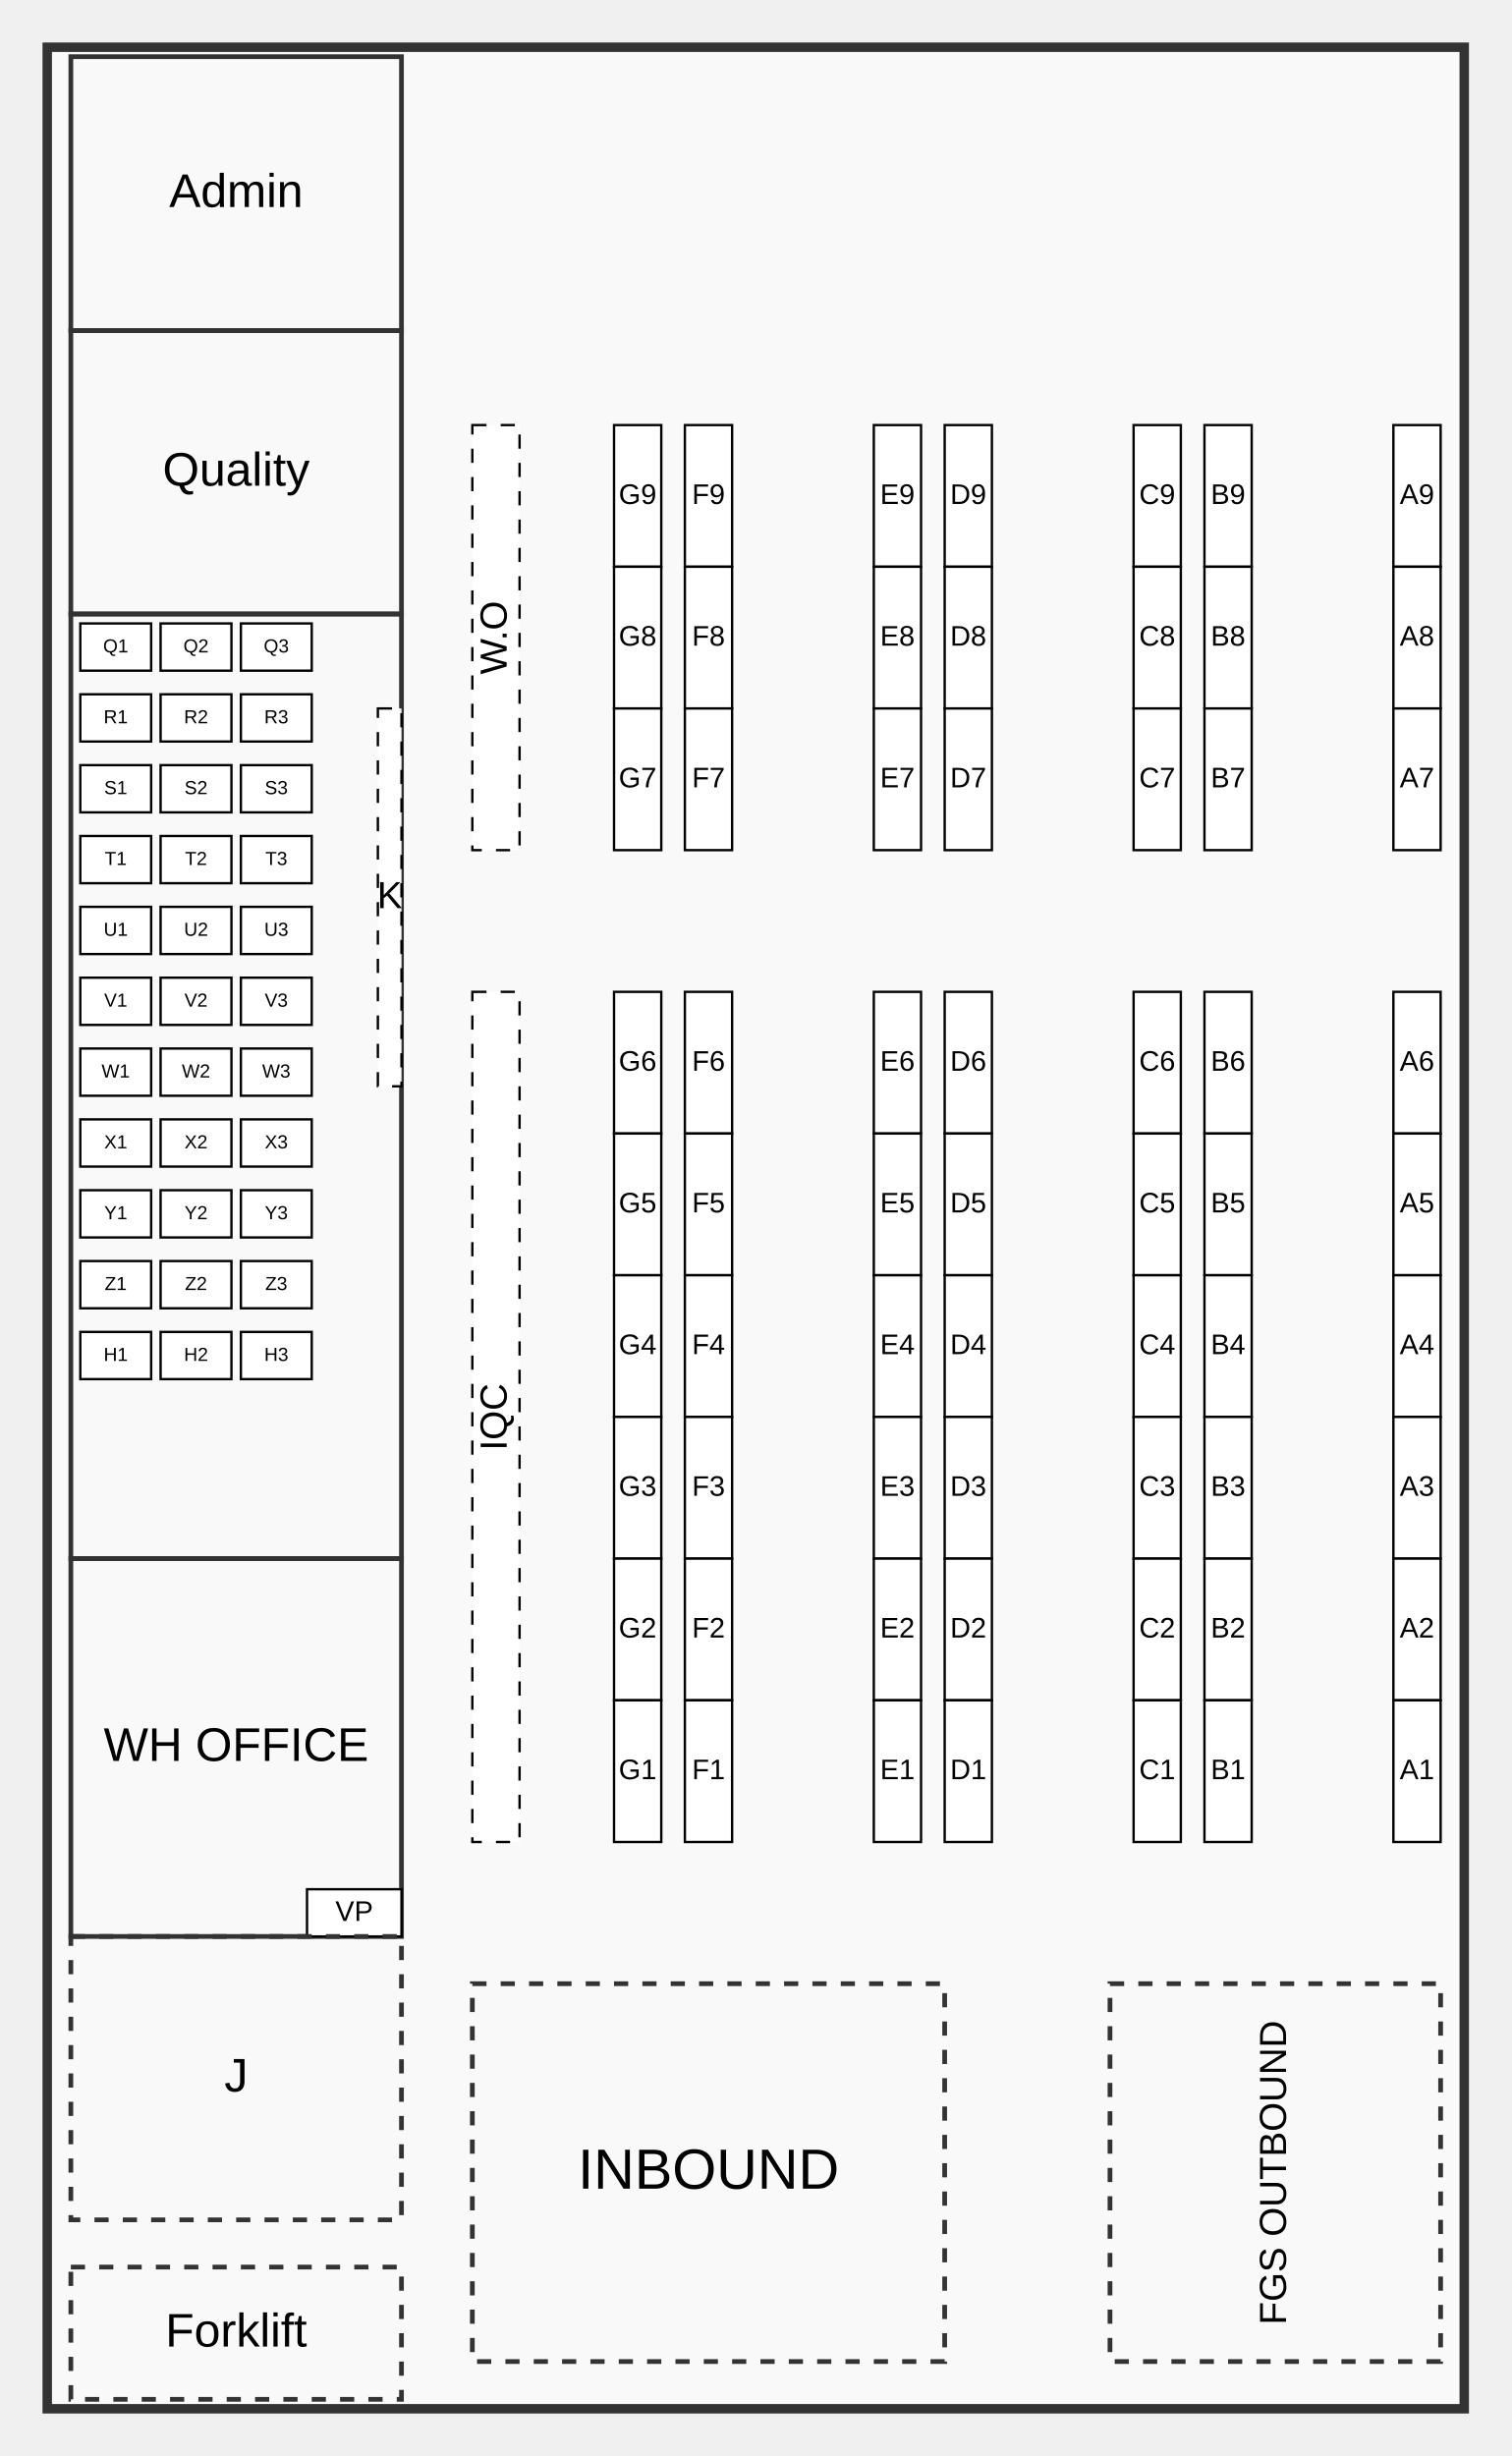
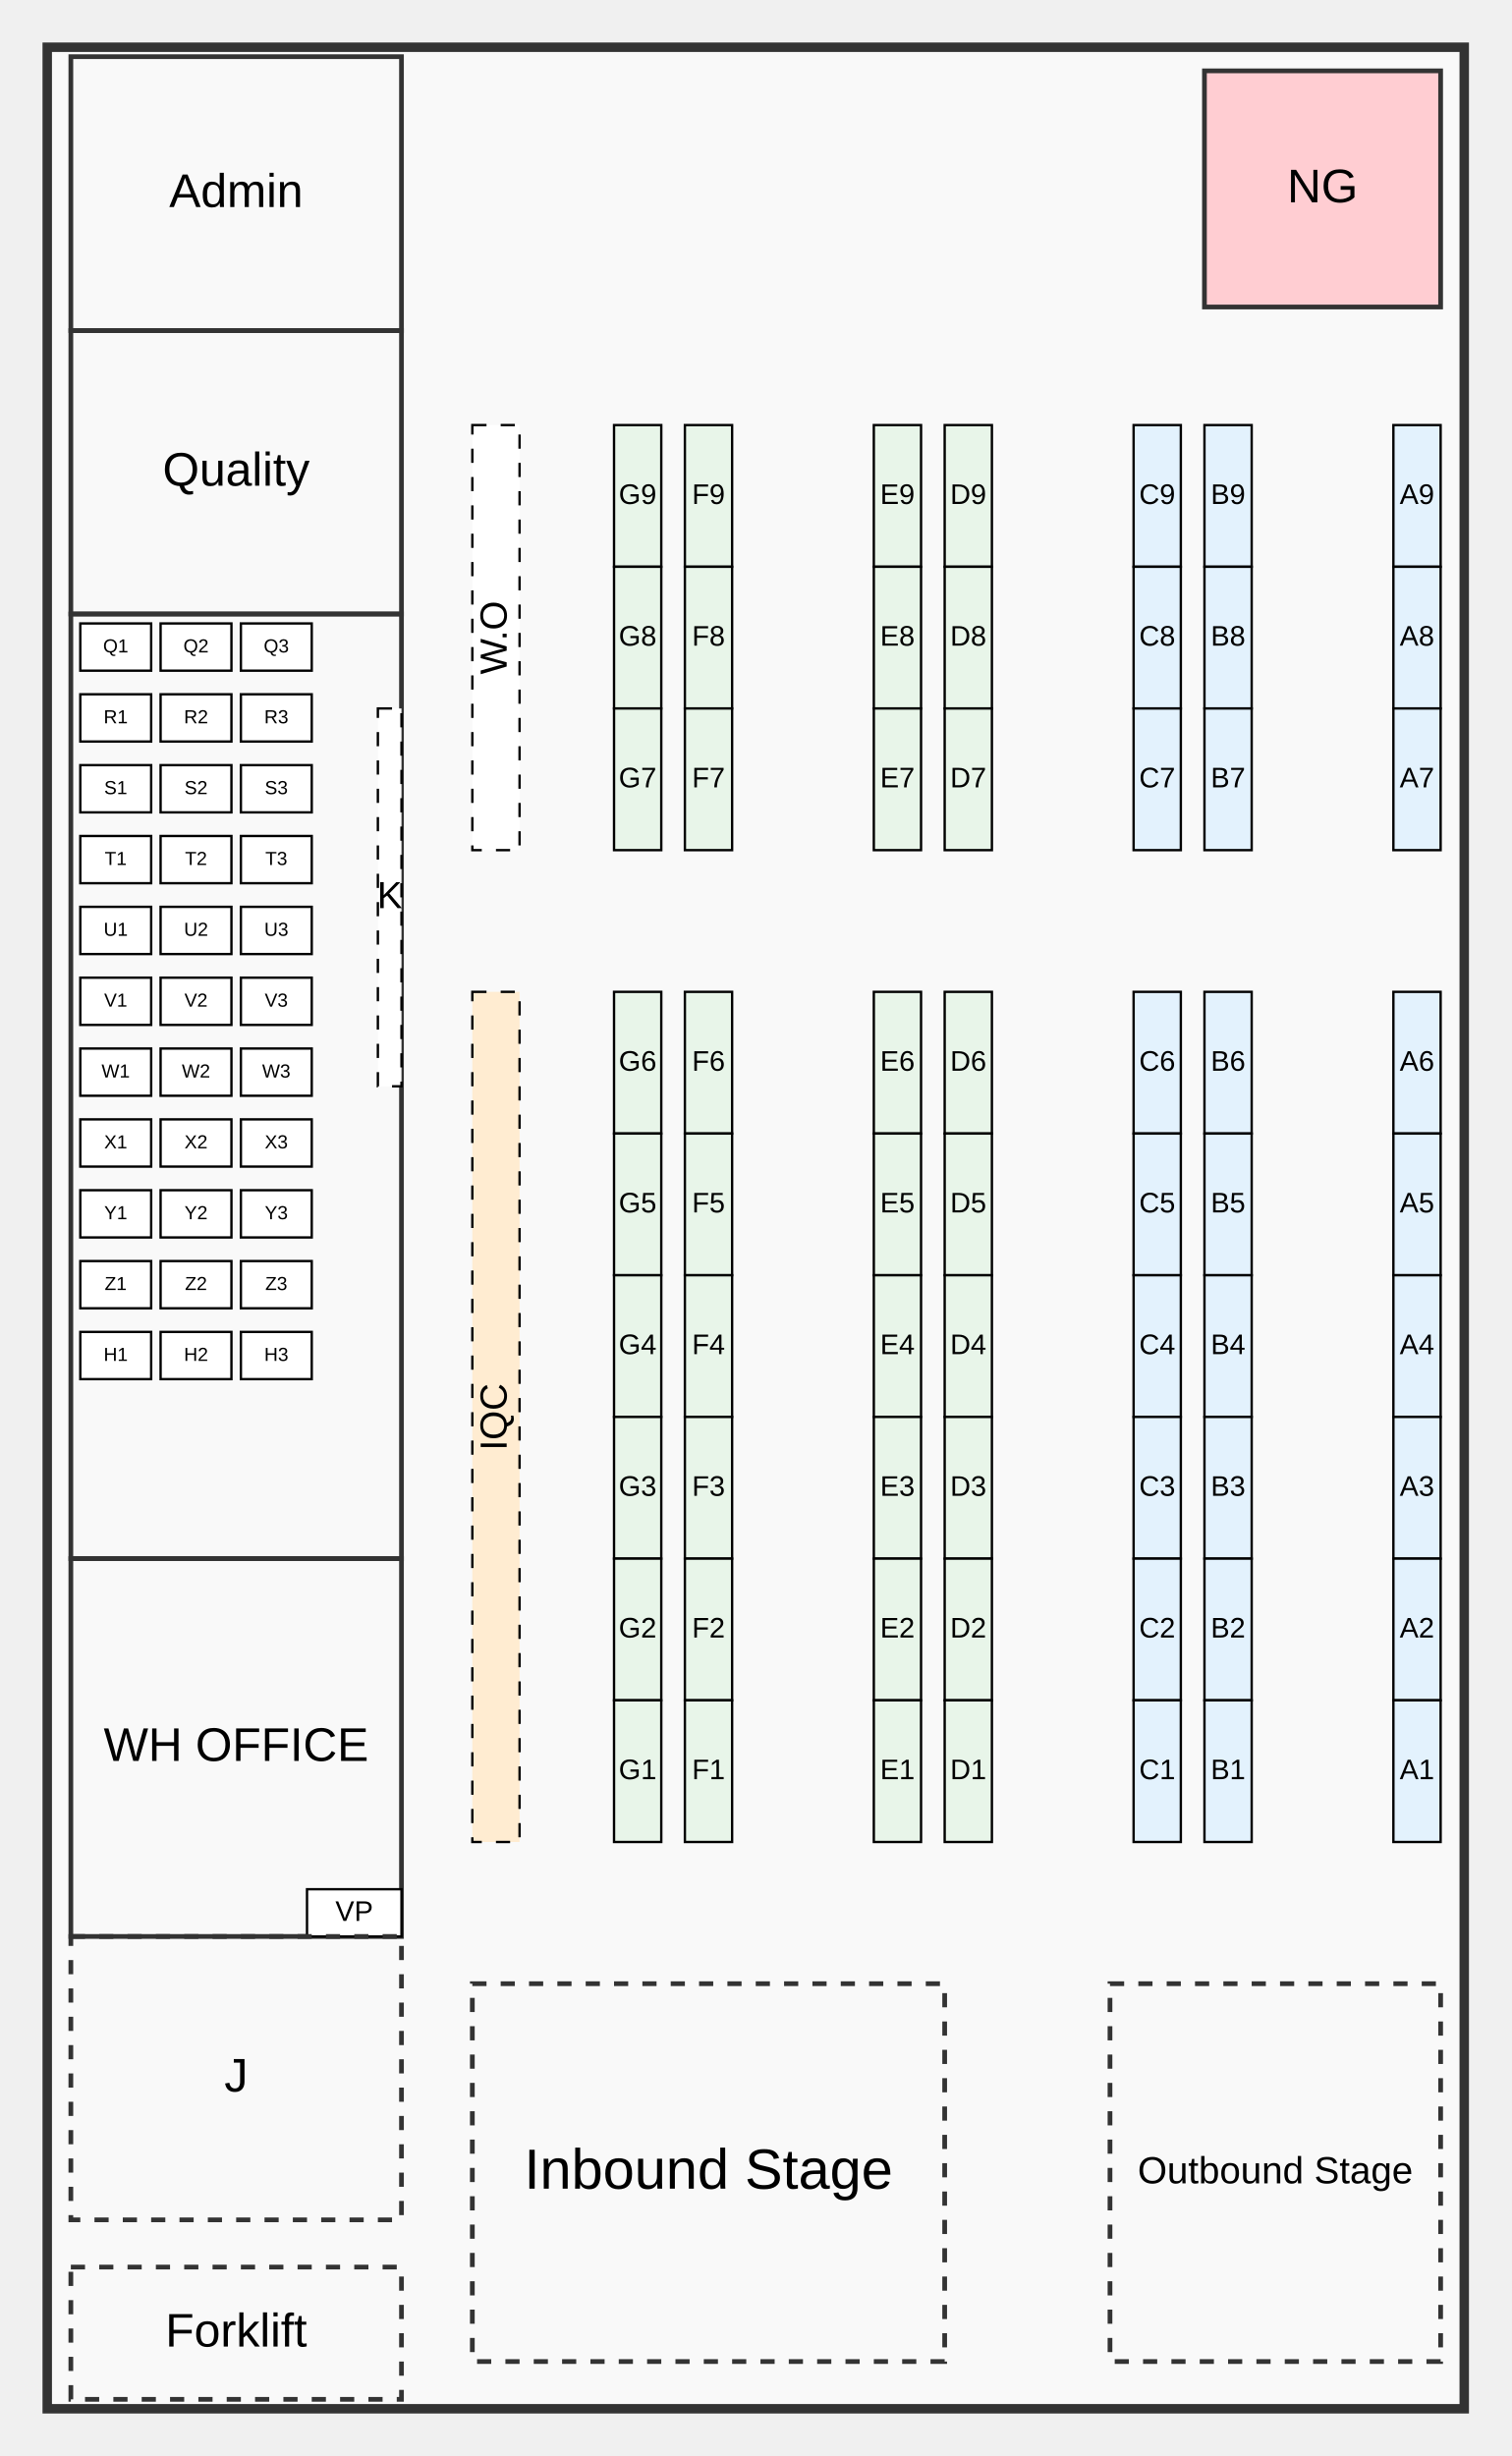
<svg xmlns="http://www.w3.org/2000/svg" width="320" height="520" viewBox="0 0 320 520">
  <rect x="10" y="10" width="300" height="500" fill="#f9f9f9" stroke="#333" stroke-width="2" />
+   <g text-anchor="middle" dominant-baseline="middle">
+     <rect x="255" y="15" width="50" height="50" fill="#ffcdd2" stroke="#333" stroke-width="1" />
+     <text x="280" y="40" font-family="Arial" font-size="10">NG</text>
+   </g>
  <g font-family="Arial" text-anchor="middle" dominant-baseline="middle">
    <rect x="15" y="12" width="70" height="58" fill="none" stroke="#333" stroke-width="1" />
    <text x="50" y="41" font-size="10">Admin</text>
    <rect x="15" y="70" width="70" height="60" fill="none" stroke="#333" stroke-width="1" />
    <text x="50" y="100" font-size="10">Quality</text>
    <rect x="15" y="130" width="70" height="200" fill="none" stroke="#333" stroke-width="1" />
    <g font-size="4">
      <g data-loc="Q1" data-cell-id="cell-q1">
        <rect x="17" y="132" width="15" height="10" fill="white" stroke="#000" stroke-width="0.5" />
        <text x="24.5" y="137">Q1</text>
      </g>
      <g data-loc="Q2" data-cell-id="cell-q2">
        <rect x="34" y="132" width="15" height="10" fill="white" stroke="#000" stroke-width="0.5" />
        <text x="41.5" y="137">Q2</text>
      </g>
      <g data-loc="Q3" data-cell-id="cell-q3">
        <rect x="51" y="132" width="15" height="10" fill="white" stroke="#000" stroke-width="0.5" />
        <text x="58.5" y="137">Q3</text>
      </g>
      <g data-loc="R1" data-cell-id="cell-r1">
        <rect x="17" y="147" width="15" height="10" fill="white" stroke="#000" stroke-width="0.5" />
        <text x="24.5" y="152">R1</text>
      </g>
      <g data-loc="R2" data-cell-id="cell-r2">
        <rect x="34" y="147" width="15" height="10" fill="white" stroke="#000" stroke-width="0.5" />
        <text x="41.5" y="152">R2</text>
      </g>
      <g data-loc="R3" data-cell-id="cell-r3">
        <rect x="51" y="147" width="15" height="10" fill="white" stroke="#000" stroke-width="0.5" />
        <text x="58.5" y="152">R3</text>
      </g>
      <g data-loc="S1" data-cell-id="cell-s1">
        <rect x="17" y="162" width="15" height="10" fill="white" stroke="#000" stroke-width="0.5" />
        <text x="24.5" y="167">S1</text>
      </g>
      <g data-loc="S2" data-cell-id="cell-s2">
        <rect x="34" y="162" width="15" height="10" fill="white" stroke="#000" stroke-width="0.5" />
        <text x="41.5" y="167">S2</text>
      </g>
      <g data-loc="S3" data-cell-id="cell-s3">
        <rect x="51" y="162" width="15" height="10" fill="white" stroke="#000" stroke-width="0.5" />
        <text x="58.5" y="167">S3</text>
      </g>
      <g data-loc="T1" data-cell-id="cell-t1">
        <rect x="17" y="177" width="15" height="10" fill="white" stroke="#000" stroke-width="0.5" />
        <text x="24.5" y="182">T1</text>
      </g>
      <g data-loc="T2" data-cell-id="cell-t2">
        <rect x="34" y="177" width="15" height="10" fill="white" stroke="#000" stroke-width="0.5" />
        <text x="41.5" y="182">T2</text>
      </g>
      <g data-loc="T3" data-cell-id="cell-t3">
        <rect x="51" y="177" width="15" height="10" fill="white" stroke="#000" stroke-width="0.5" />
        <text x="58.5" y="182">T3</text>
      </g>
      <g data-loc="U1" data-cell-id="cell-u1">
        <rect x="17" y="192" width="15" height="10" fill="white" stroke="#000" stroke-width="0.5" />
        <text x="24.5" y="197">U1</text>
      </g>
      <g data-loc="U2" data-cell-id="cell-u2">
        <rect x="34" y="192" width="15" height="10" fill="white" stroke="#000" stroke-width="0.5" />
        <text x="41.5" y="197">U2</text>
      </g>
      <g data-loc="U3" data-cell-id="cell-u3">
        <rect x="51" y="192" width="15" height="10" fill="white" stroke="#000" stroke-width="0.5" />
        <text x="58.5" y="197">U3</text>
      </g>
      <g data-loc="V1" data-cell-id="cell-v1">
        <rect x="17" y="207" width="15" height="10" fill="white" stroke="#000" stroke-width="0.5" />
        <text x="24.5" y="212">V1</text>
      </g>
      <g data-loc="V2" data-cell-id="cell-v2">
        <rect x="34" y="207" width="15" height="10" fill="white" stroke="#000" stroke-width="0.5" />
        <text x="41.5" y="212">V2</text>
      </g>
      <g data-loc="V3" data-cell-id="cell-v3">
        <rect x="51" y="207" width="15" height="10" fill="white" stroke="#000" stroke-width="0.5" />
        <text x="58.5" y="212">V3</text>
      </g>
      <g data-loc="W1" data-cell-id="cell-w1">
        <rect x="17" y="222" width="15" height="10" fill="white" stroke="#000" stroke-width="0.5" />
        <text x="24.5" y="227">W1</text>
      </g>
      <g data-loc="W2" data-cell-id="cell-w2">
        <rect x="34" y="222" width="15" height="10" fill="white" stroke="#000" stroke-width="0.5" />
        <text x="41.5" y="227">W2</text>
      </g>
      <g data-loc="W3" data-cell-id="cell-w3">
        <rect x="51" y="222" width="15" height="10" fill="white" stroke="#000" stroke-width="0.5" />
        <text x="58.5" y="227">W3</text>
      </g>
      <g data-loc="X1" data-cell-id="cell-x1">
        <rect x="17" y="237" width="15" height="10" fill="white" stroke="#000" stroke-width="0.5" />
        <text x="24.5" y="242">X1</text>
      </g>
      <g data-loc="X2" data-cell-id="cell-x2">
        <rect x="34" y="237" width="15" height="10" fill="white" stroke="#000" stroke-width="0.5" />
        <text x="41.5" y="242">X2</text>
      </g>
      <g data-loc="X3" data-cell-id="cell-x3">
        <rect x="51" y="237" width="15" height="10" fill="white" stroke="#000" stroke-width="0.5" />
        <text x="58.5" y="242">X3</text>
      </g>
      <g data-loc="Y1" data-cell-id="cell-y1">
        <rect x="17" y="252" width="15" height="10" fill="white" stroke="#000" stroke-width="0.5" />
        <text x="24.5" y="257">Y1</text>
      </g>
      <g data-loc="Y2" data-cell-id="cell-y2">
        <rect x="34" y="252" width="15" height="10" fill="white" stroke="#000" stroke-width="0.5" />
        <text x="41.5" y="257">Y2</text>
      </g>
      <g data-loc="Y3" data-cell-id="cell-y3">
        <rect x="51" y="252" width="15" height="10" fill="white" stroke="#000" stroke-width="0.5" />
        <text x="58.5" y="257">Y3</text>
      </g>
      <g data-loc="Z1" data-cell-id="cell-z1">
        <rect x="17" y="267" width="15" height="10" fill="white" stroke="#000" stroke-width="0.5" />
        <text x="24.5" y="272">Z1</text>
      </g>
      <g data-loc="Z2" data-cell-id="cell-z2">
        <rect x="34" y="267" width="15" height="10" fill="white" stroke="#000" stroke-width="0.5" />
        <text x="41.5" y="272">Z2</text>
      </g>
      <g data-loc="Z3" data-cell-id="cell-z3">
        <rect x="51" y="267" width="15" height="10" fill="white" stroke="#000" stroke-width="0.5" />
        <text x="58.5" y="272">Z3</text>
      </g>
      <g data-loc="H1" data-cell-id="cell-h1">
        <rect x="17" y="282" width="15" height="10" fill="white" stroke="#000" stroke-width="0.5" />
        <text x="24.5" y="287">H1</text>
      </g>
      <g data-loc="H2" data-cell-id="cell-h2">
        <rect x="34" y="282" width="15" height="10" fill="white" stroke="#000" stroke-width="0.5" />
        <text x="41.5" y="287">H2</text>
      </g>
      <g data-loc="H3" data-cell-id="cell-h3">
        <rect x="51" y="282" width="15" height="10" fill="white" stroke="#000" stroke-width="0.5" />
        <text x="58.5" y="287">H3</text>
      </g>
    </g>
    <g data-loc="K" data-cell-id="cell-k">
      <rect x="80" y="150" width="5" height="80" fill="white" stroke="#000" stroke-width="0.5" stroke-dasharray="3,3" />
      <text x="82.5" y="190" font-size="8">K</text>
    </g>
    <rect x="15" y="330" width="70" height="80" fill="none" stroke="#333" stroke-width="1" />
    <text x="50" y="370" font-size="10">WH OFFICE</text>
    <g data-loc="VP" data-cell-id="cell-vp">
      <rect x="65" y="400" width="20" height="10" fill="white" stroke="#000" stroke-width="0.5" />
      <text x="75" y="405" font-size="6" text-anchor="middle" dominant-baseline="middle">VP</text>
    </g>
    <rect x="15" y="410" width="70" height="60" fill="none" stroke="#333" stroke-width="1" stroke-dasharray="3,3" />
    <text x="50" y="440" font-size="10">J</text>
    <rect x="15" y="480" width="70" height="28" fill="none" stroke="#333" stroke-width="1" stroke-dasharray="3,3" />
    <text x="50" y="494" font-size="10" text-anchor="middle" dominant-baseline="middle">Forklift</text>
  </g>
  <g font-family="Arial">
    <g data-loc="IQC" data-cell-id="cell-iqc">
-       <rect x="100" y="210" width="10" height="180" fill="white" stroke="#000" stroke-width="0.5" stroke-dasharray="3,3" />
+       <rect x="100" y="210" width="10" height="180" fill="#ffecd1" stroke="#000" stroke-width="0.5" stroke-dasharray="3,3" />
      <text x="105" y="300" font-size="8" transform="rotate(-90 105,300)" text-anchor="middle" dominant-baseline="middle">IQC</text>
    </g>
    <g data-loc="WO" data-cell-id="cell-wo">
      <rect x="100" y="90" width="10" height="90" fill="white" stroke="#000" stroke-width="0.5" stroke-dasharray="3,3" />
      <text x="105" y="135" font-size="8" transform="rotate(-90 105,135)" text-anchor="middle" dominant-baseline="middle">W.O</text>
    </g>
  </g>
  <g font-family="Arial" text-anchor="middle" dominant-baseline="middle">
    <rect x="100" y="420" width="100" height="80" fill="none" stroke="#333" stroke-width="1" stroke-dasharray="3,3" />
-     <text x="150" y="460" font-size="12">INBOUND</text>
+     <text x="150" y="460" font-size="12">Inbound Stage</text>
    <rect x="235" y="420" width="70" height="80" fill="none" stroke="#333" stroke-width="1" stroke-dasharray="3,3" />
-     <text x="270" y="460" font-size="8" transform="rotate(-90 270,460)">FGS OUTBOUND</text>
+     <text x="270" y="460" font-size="8">Outbound Stage</text>
  </g>
  <g font-family="Arial" font-size="6" text-anchor="middle" dominant-baseline="middle">
    <g data-loc="A9" data-cell-id="cell-a9">
-       <rect x="295" y="90" width="10" height="30" fill="white" stroke="#000" stroke-width="0.5" />
+       <rect x="295" y="90" width="10" height="30" fill="#e3f2fd" stroke="#000" stroke-width="0.5" />
      <text x="300" y="105">A9</text>
    </g>
    <g data-loc="A8" data-cell-id="cell-a8">
-       <rect x="295" y="120" width="10" height="30" fill="white" stroke="#000" stroke-width="0.5" />
+       <rect x="295" y="120" width="10" height="30" fill="#e3f2fd" stroke="#000" stroke-width="0.5" />
      <text x="300" y="135">A8</text>
    </g>
    <g data-loc="A7" data-cell-id="cell-a7">
-       <rect x="295" y="150" width="10" height="30" fill="white" stroke="#000" stroke-width="0.5" />
+       <rect x="295" y="150" width="10" height="30" fill="#e3f2fd" stroke="#000" stroke-width="0.5" />
      <text x="300" y="165">A7</text>
    </g>
    <g data-loc="A6" data-cell-id="cell-a6">
-       <rect x="295" y="210" width="10" height="30" fill="white" stroke="#000" stroke-width="0.5" />
+       <rect x="295" y="210" width="10" height="30" fill="#e3f2fd" stroke="#000" stroke-width="0.5" />
      <text x="300" y="225">A6</text>
    </g>
    <g data-loc="A5" data-cell-id="cell-a5">
-       <rect x="295" y="240" width="10" height="30" fill="white" stroke="#000" stroke-width="0.5" />
+       <rect x="295" y="240" width="10" height="30" fill="#e3f2fd" stroke="#000" stroke-width="0.5" />
      <text x="300" y="255">A5</text>
    </g>
    <g data-loc="A4" data-cell-id="cell-a4">
-       <rect x="295" y="270" width="10" height="30" fill="white" stroke="#000" stroke-width="0.5" />
+       <rect x="295" y="270" width="10" height="30" fill="#e3f2fd" stroke="#000" stroke-width="0.5" />
      <text x="300" y="285">A4</text>
    </g>
    <g data-loc="A3" data-cell-id="cell-a3">
-       <rect x="295" y="300" width="10" height="30" fill="white" stroke="#000" stroke-width="0.5" />
+       <rect x="295" y="300" width="10" height="30" fill="#e3f2fd" stroke="#000" stroke-width="0.5" />
      <text x="300" y="315">A3</text>
    </g>
    <g data-loc="A2" data-cell-id="cell-a2">
-       <rect x="295" y="330" width="10" height="30" fill="white" stroke="#000" stroke-width="0.5" />
+       <rect x="295" y="330" width="10" height="30" fill="#e3f2fd" stroke="#000" stroke-width="0.5" />
      <text x="300" y="345">A2</text>
    </g>
    <g data-loc="A1" data-cell-id="cell-a1">
-       <rect x="295" y="360" width="10" height="30" fill="white" stroke="#000" stroke-width="0.5" />
+       <rect x="295" y="360" width="10" height="30" fill="#e3f2fd" stroke="#000" stroke-width="0.5" />
      <text x="300" y="375">A1</text>
    </g>
    <g data-loc="B9" data-cell-id="cell-b9">
-       <rect x="255" y="90" width="10" height="30" fill="white" stroke="#000" stroke-width="0.5" />
+       <rect x="255" y="90" width="10" height="30" fill="#e3f2fd" stroke="#000" stroke-width="0.5" />
      <text x="260" y="105">B9</text>
    </g>
    <g data-loc="B8" data-cell-id="cell-b8">
-       <rect x="255" y="120" width="10" height="30" fill="white" stroke="#000" stroke-width="0.5" />
+       <rect x="255" y="120" width="10" height="30" fill="#e3f2fd" stroke="#000" stroke-width="0.5" />
      <text x="260" y="135">B8</text>
    </g>
    <g data-loc="B7" data-cell-id="cell-b7">
-       <rect x="255" y="150" width="10" height="30" fill="white" stroke="#000" stroke-width="0.5" />
+       <rect x="255" y="150" width="10" height="30" fill="#e3f2fd" stroke="#000" stroke-width="0.5" />
      <text x="260" y="165">B7</text>
    </g>
    <g data-loc="B6" data-cell-id="cell-b6">
-       <rect x="255" y="210" width="10" height="30" fill="white" stroke="#000" stroke-width="0.5" />
+       <rect x="255" y="210" width="10" height="30" fill="#e3f2fd" stroke="#000" stroke-width="0.5" />
      <text x="260" y="225">B6</text>
    </g>
    <g data-loc="B5" data-cell-id="cell-b5">
-       <rect x="255" y="240" width="10" height="30" fill="white" stroke="#000" stroke-width="0.5" />
+       <rect x="255" y="240" width="10" height="30" fill="#e3f2fd" stroke="#000" stroke-width="0.5" />
      <text x="260" y="255">B5</text>
    </g>
    <g data-loc="B4" data-cell-id="cell-b4">
-       <rect x="255" y="270" width="10" height="30" fill="white" stroke="#000" stroke-width="0.5" />
+       <rect x="255" y="270" width="10" height="30" fill="#e3f2fd" stroke="#000" stroke-width="0.5" />
      <text x="260" y="285">B4</text>
    </g>
    <g data-loc="B3" data-cell-id="cell-b3">
-       <rect x="255" y="300" width="10" height="30" fill="white" stroke="#000" stroke-width="0.5" />
+       <rect x="255" y="300" width="10" height="30" fill="#e3f2fd" stroke="#000" stroke-width="0.5" />
      <text x="260" y="315">B3</text>
    </g>
    <g data-loc="B2" data-cell-id="cell-b2">
-       <rect x="255" y="330" width="10" height="30" fill="white" stroke="#000" stroke-width="0.5" />
+       <rect x="255" y="330" width="10" height="30" fill="#e3f2fd" stroke="#000" stroke-width="0.5" />
      <text x="260" y="345">B2</text>
    </g>
    <g data-loc="B1" data-cell-id="cell-b1">
-       <rect x="255" y="360" width="10" height="30" fill="white" stroke="#000" stroke-width="0.5" />
+       <rect x="255" y="360" width="10" height="30" fill="#e3f2fd" stroke="#000" stroke-width="0.5" />
      <text x="260" y="375">B1</text>
    </g>
    <g data-loc="C9" data-cell-id="cell-c9">
-       <rect x="240" y="90" width="10" height="30" fill="white" stroke="#000" stroke-width="0.5" />
+       <rect x="240" y="90" width="10" height="30" fill="#e3f2fd" stroke="#000" stroke-width="0.5" />
      <text x="245" y="105">C9</text>
    </g>
    <g data-loc="C8" data-cell-id="cell-c8">
-       <rect x="240" y="120" width="10" height="30" fill="white" stroke="#000" stroke-width="0.5" />
+       <rect x="240" y="120" width="10" height="30" fill="#e3f2fd" stroke="#000" stroke-width="0.5" />
      <text x="245" y="135">C8</text>
    </g>
    <g data-loc="C7" data-cell-id="cell-c7">
-       <rect x="240" y="150" width="10" height="30" fill="white" stroke="#000" stroke-width="0.5" />
+       <rect x="240" y="150" width="10" height="30" fill="#e3f2fd" stroke="#000" stroke-width="0.5" />
      <text x="245" y="165">C7</text>
    </g>
    <g data-loc="C6" data-cell-id="cell-c6">
-       <rect x="240" y="210" width="10" height="30" fill="white" stroke="#000" stroke-width="0.5" />
+       <rect x="240" y="210" width="10" height="30" fill="#e3f2fd" stroke="#000" stroke-width="0.5" />
      <text x="245" y="225">C6</text>
    </g>
    <g data-loc="C5" data-cell-id="cell-c5">
-       <rect x="240" y="240" width="10" height="30" fill="white" stroke="#000" stroke-width="0.5" />
+       <rect x="240" y="240" width="10" height="30" fill="#e3f2fd" stroke="#000" stroke-width="0.5" />
      <text x="245" y="255">C5</text>
    </g>
    <g data-loc="C4" data-cell-id="cell-c4">
-       <rect x="240" y="270" width="10" height="30" fill="white" stroke="#000" stroke-width="0.5" />
+       <rect x="240" y="270" width="10" height="30" fill="#e3f2fd" stroke="#000" stroke-width="0.5" />
      <text x="245" y="285">C4</text>
    </g>
    <g data-loc="C3" data-cell-id="cell-c3">
-       <rect x="240" y="300" width="10" height="30" fill="white" stroke="#000" stroke-width="0.5" />
+       <rect x="240" y="300" width="10" height="30" fill="#e3f2fd" stroke="#000" stroke-width="0.5" />
      <text x="245" y="315">C3</text>
    </g>
    <g data-loc="C2" data-cell-id="cell-c2">
-       <rect x="240" y="330" width="10" height="30" fill="white" stroke="#000" stroke-width="0.5" />
+       <rect x="240" y="330" width="10" height="30" fill="#e3f2fd" stroke="#000" stroke-width="0.5" />
      <text x="245" y="345">C2</text>
    </g>
    <g data-loc="C1" data-cell-id="cell-c1">
-       <rect x="240" y="360" width="10" height="30" fill="white" stroke="#000" stroke-width="0.5" />
+       <rect x="240" y="360" width="10" height="30" fill="#e3f2fd" stroke="#000" stroke-width="0.5" />
      <text x="245" y="375">C1</text>
    </g>
    <g data-loc="D9" data-cell-id="cell-d9">
-       <rect x="200" y="90" width="10" height="30" fill="white" stroke="#000" stroke-width="0.5" />
+       <rect x="200" y="90" width="10" height="30" fill="#e8f5e9" stroke="#000" stroke-width="0.5" />
      <text x="205" y="105">D9</text>
    </g>
    <g data-loc="D8" data-cell-id="cell-d8">
-       <rect x="200" y="120" width="10" height="30" fill="white" stroke="#000" stroke-width="0.5" />
+       <rect x="200" y="120" width="10" height="30" fill="#e8f5e9" stroke="#000" stroke-width="0.5" />
      <text x="205" y="135">D8</text>
    </g>
    <g data-loc="D7" data-cell-id="cell-d7">
-       <rect x="200" y="150" width="10" height="30" fill="white" stroke="#000" stroke-width="0.5" />
+       <rect x="200" y="150" width="10" height="30" fill="#e8f5e9" stroke="#000" stroke-width="0.5" />
      <text x="205" y="165">D7</text>
    </g>
    <g data-loc="D6" data-cell-id="cell-d6">
-       <rect x="200" y="210" width="10" height="30" fill="white" stroke="#000" stroke-width="0.5" />
+       <rect x="200" y="210" width="10" height="30" fill="#e8f5e9" stroke="#000" stroke-width="0.5" />
      <text x="205" y="225">D6</text>
    </g>
    <g data-loc="D5" data-cell-id="cell-d5">
-       <rect x="200" y="240" width="10" height="30" fill="white" stroke="#000" stroke-width="0.5" />
+       <rect x="200" y="240" width="10" height="30" fill="#e8f5e9" stroke="#000" stroke-width="0.5" />
      <text x="205" y="255">D5</text>
    </g>
    <g data-loc="D4" data-cell-id="cell-d4">
-       <rect x="200" y="270" width="10" height="30" fill="white" stroke="#000" stroke-width="0.5" />
+       <rect x="200" y="270" width="10" height="30" fill="#e8f5e9" stroke="#000" stroke-width="0.5" />
      <text x="205" y="285">D4</text>
    </g>
    <g data-loc="D3" data-cell-id="cell-d3">
-       <rect x="200" y="300" width="10" height="30" fill="white" stroke="#000" stroke-width="0.5" />
+       <rect x="200" y="300" width="10" height="30" fill="#e8f5e9" stroke="#000" stroke-width="0.5" />
      <text x="205" y="315">D3</text>
    </g>
    <g data-loc="D2" data-cell-id="cell-d2">
-       <rect x="200" y="330" width="10" height="30" fill="white" stroke="#000" stroke-width="0.5" />
+       <rect x="200" y="330" width="10" height="30" fill="#e8f5e9" stroke="#000" stroke-width="0.5" />
      <text x="205" y="345">D2</text>
    </g>
    <g data-loc="D1" data-cell-id="cell-d1">
-       <rect x="200" y="360" width="10" height="30" fill="white" stroke="#000" stroke-width="0.5" />
+       <rect x="200" y="360" width="10" height="30" fill="#e8f5e9" stroke="#000" stroke-width="0.5" />
      <text x="205" y="375">D1</text>
    </g>
    <g data-loc="E9" data-cell-id="cell-e9">
-       <rect x="185" y="90" width="10" height="30" fill="white" stroke="#000" stroke-width="0.5" />
+       <rect x="185" y="90" width="10" height="30" fill="#e8f5e9" stroke="#000" stroke-width="0.5" />
      <text x="190" y="105">E9</text>
    </g>
    <g data-loc="E8" data-cell-id="cell-e8">
-       <rect x="185" y="120" width="10" height="30" fill="white" stroke="#000" stroke-width="0.5" />
+       <rect x="185" y="120" width="10" height="30" fill="#e8f5e9" stroke="#000" stroke-width="0.5" />
      <text x="190" y="135">E8</text>
    </g>
    <g data-loc="E7" data-cell-id="cell-e7">
-       <rect x="185" y="150" width="10" height="30" fill="white" stroke="#000" stroke-width="0.5" />
+       <rect x="185" y="150" width="10" height="30" fill="#e8f5e9" stroke="#000" stroke-width="0.5" />
      <text x="190" y="165">E7</text>
    </g>
    <g data-loc="E6" data-cell-id="cell-e6">
-       <rect x="185" y="210" width="10" height="30" fill="white" stroke="#000" stroke-width="0.5" />
+       <rect x="185" y="210" width="10" height="30" fill="#e8f5e9" stroke="#000" stroke-width="0.5" />
      <text x="190" y="225">E6</text>
    </g>
    <g data-loc="E5" data-cell-id="cell-e5">
-       <rect x="185" y="240" width="10" height="30" fill="white" stroke="#000" stroke-width="0.5" />
+       <rect x="185" y="240" width="10" height="30" fill="#e8f5e9" stroke="#000" stroke-width="0.5" />
      <text x="190" y="255">E5</text>
    </g>
    <g data-loc="E4" data-cell-id="cell-e4">
-       <rect x="185" y="270" width="10" height="30" fill="white" stroke="#000" stroke-width="0.5" />
+       <rect x="185" y="270" width="10" height="30" fill="#e8f5e9" stroke="#000" stroke-width="0.5" />
      <text x="190" y="285">E4</text>
    </g>
    <g data-loc="E3" data-cell-id="cell-e3">
-       <rect x="185" y="300" width="10" height="30" fill="white" stroke="#000" stroke-width="0.5" />
+       <rect x="185" y="300" width="10" height="30" fill="#e8f5e9" stroke="#000" stroke-width="0.5" />
      <text x="190" y="315">E3</text>
    </g>
    <g data-loc="E2" data-cell-id="cell-e2">
-       <rect x="185" y="330" width="10" height="30" fill="white" stroke="#000" stroke-width="0.5" />
+       <rect x="185" y="330" width="10" height="30" fill="#e8f5e9" stroke="#000" stroke-width="0.5" />
      <text x="190" y="345">E2</text>
    </g>
    <g data-loc="E1" data-cell-id="cell-e1">
-       <rect x="185" y="360" width="10" height="30" fill="white" stroke="#000" stroke-width="0.5" />
+       <rect x="185" y="360" width="10" height="30" fill="#e8f5e9" stroke="#000" stroke-width="0.5" />
      <text x="190" y="375">E1</text>
    </g>
    <g data-loc="F9" data-cell-id="cell-f9">
-       <rect x="145" y="90" width="10" height="30" fill="white" stroke="#000" stroke-width="0.5" />
+       <rect x="145" y="90" width="10" height="30" fill="#e8f5e9" stroke="#000" stroke-width="0.5" />
      <text x="150" y="105">F9</text>
    </g>
    <g data-loc="F8" data-cell-id="cell-f8">
-       <rect x="145" y="120" width="10" height="30" fill="white" stroke="#000" stroke-width="0.5" />
+       <rect x="145" y="120" width="10" height="30" fill="#e8f5e9" stroke="#000" stroke-width="0.5" />
      <text x="150" y="135">F8</text>
    </g>
    <g data-loc="F7" data-cell-id="cell-f7">
-       <rect x="145" y="150" width="10" height="30" fill="white" stroke="#000" stroke-width="0.5" />
+       <rect x="145" y="150" width="10" height="30" fill="#e8f5e9" stroke="#000" stroke-width="0.5" />
      <text x="150" y="165">F7</text>
    </g>
    <g data-loc="F6" data-cell-id="cell-f6">
-       <rect x="145" y="210" width="10" height="30" fill="white" stroke="#000" stroke-width="0.5" />
+       <rect x="145" y="210" width="10" height="30" fill="#e8f5e9" stroke="#000" stroke-width="0.5" />
      <text x="150" y="225">F6</text>
    </g>
    <g data-loc="F5" data-cell-id="cell-f5">
-       <rect x="145" y="240" width="10" height="30" fill="white" stroke="#000" stroke-width="0.5" />
+       <rect x="145" y="240" width="10" height="30" fill="#e8f5e9" stroke="#000" stroke-width="0.5" />
      <text x="150" y="255">F5</text>
    </g>
    <g data-loc="F4" data-cell-id="cell-f4">
-       <rect x="145" y="270" width="10" height="30" fill="white" stroke="#000" stroke-width="0.5" />
+       <rect x="145" y="270" width="10" height="30" fill="#e8f5e9" stroke="#000" stroke-width="0.5" />
      <text x="150" y="285">F4</text>
    </g>
    <g data-loc="F3" data-cell-id="cell-f3">
-       <rect x="145" y="300" width="10" height="30" fill="white" stroke="#000" stroke-width="0.5" />
+       <rect x="145" y="300" width="10" height="30" fill="#e8f5e9" stroke="#000" stroke-width="0.5" />
      <text x="150" y="315">F3</text>
    </g>
    <g data-loc="F2" data-cell-id="cell-f2">
-       <rect x="145" y="330" width="10" height="30" fill="white" stroke="#000" stroke-width="0.5" />
+       <rect x="145" y="330" width="10" height="30" fill="#e8f5e9" stroke="#000" stroke-width="0.5" />
      <text x="150" y="345">F2</text>
    </g>
    <g data-loc="F1" data-cell-id="cell-f1">
-       <rect x="145" y="360" width="10" height="30" fill="white" stroke="#000" stroke-width="0.5" />
+       <rect x="145" y="360" width="10" height="30" fill="#e8f5e9" stroke="#000" stroke-width="0.5" />
      <text x="150" y="375">F1</text>
    </g>
    <g data-loc="G9" data-cell-id="cell-g9">
-       <rect x="130" y="90" width="10" height="30" fill="white" stroke="#000" stroke-width="0.5" />
+       <rect x="130" y="90" width="10" height="30" fill="#e8f5e9" stroke="#000" stroke-width="0.5" />
      <text x="135" y="105">G9</text>
    </g>
    <g data-loc="G8" data-cell-id="cell-g8">
-       <rect x="130" y="120" width="10" height="30" fill="white" stroke="#000" stroke-width="0.5" />
+       <rect x="130" y="120" width="10" height="30" fill="#e8f5e9" stroke="#000" stroke-width="0.5" />
      <text x="135" y="135">G8</text>
    </g>
    <g data-loc="G7" data-cell-id="cell-g7">
-       <rect x="130" y="150" width="10" height="30" fill="white" stroke="#000" stroke-width="0.5" />
+       <rect x="130" y="150" width="10" height="30" fill="#e8f5e9" stroke="#000" stroke-width="0.5" />
      <text x="135" y="165">G7</text>
    </g>
    <g data-loc="G6" data-cell-id="cell-g6">
-       <rect x="130" y="210" width="10" height="30" fill="white" stroke="#000" stroke-width="0.5" />
+       <rect x="130" y="210" width="10" height="30" fill="#e8f5e9" stroke="#000" stroke-width="0.5" />
      <text x="135" y="225">G6</text>
    </g>
    <g data-loc="G5" data-cell-id="cell-g5">
-       <rect x="130" y="240" width="10" height="30" fill="white" stroke="#000" stroke-width="0.5" />
+       <rect x="130" y="240" width="10" height="30" fill="#e8f5e9" stroke="#000" stroke-width="0.5" />
      <text x="135" y="255">G5</text>
    </g>
    <g data-loc="G4" data-cell-id="cell-g4">
-       <rect x="130" y="270" width="10" height="30" fill="white" stroke="#000" stroke-width="0.5" />
+       <rect x="130" y="270" width="10" height="30" fill="#e8f5e9" stroke="#000" stroke-width="0.5" />
      <text x="135" y="285">G4</text>
    </g>
    <g data-loc="G3" data-cell-id="cell-g3">
-       <rect x="130" y="300" width="10" height="30" fill="white" stroke="#000" stroke-width="0.5" />
+       <rect x="130" y="300" width="10" height="30" fill="#e8f5e9" stroke="#000" stroke-width="0.5" />
      <text x="135" y="315">G3</text>
    </g>
    <g data-loc="G2" data-cell-id="cell-g2">
-       <rect x="130" y="330" width="10" height="30" fill="white" stroke="#000" stroke-width="0.5" />
+       <rect x="130" y="330" width="10" height="30" fill="#e8f5e9" stroke="#000" stroke-width="0.5" />
      <text x="135" y="345">G2</text>
    </g>
    <g data-loc="G1" data-cell-id="cell-g1">
-       <rect x="130" y="360" width="10" height="30" fill="white" stroke="#000" stroke-width="0.5" />
+       <rect x="130" y="360" width="10" height="30" fill="#e8f5e9" stroke="#000" stroke-width="0.5" />
      <text x="135" y="375">G1</text>
    </g>
  </g>
</svg>
